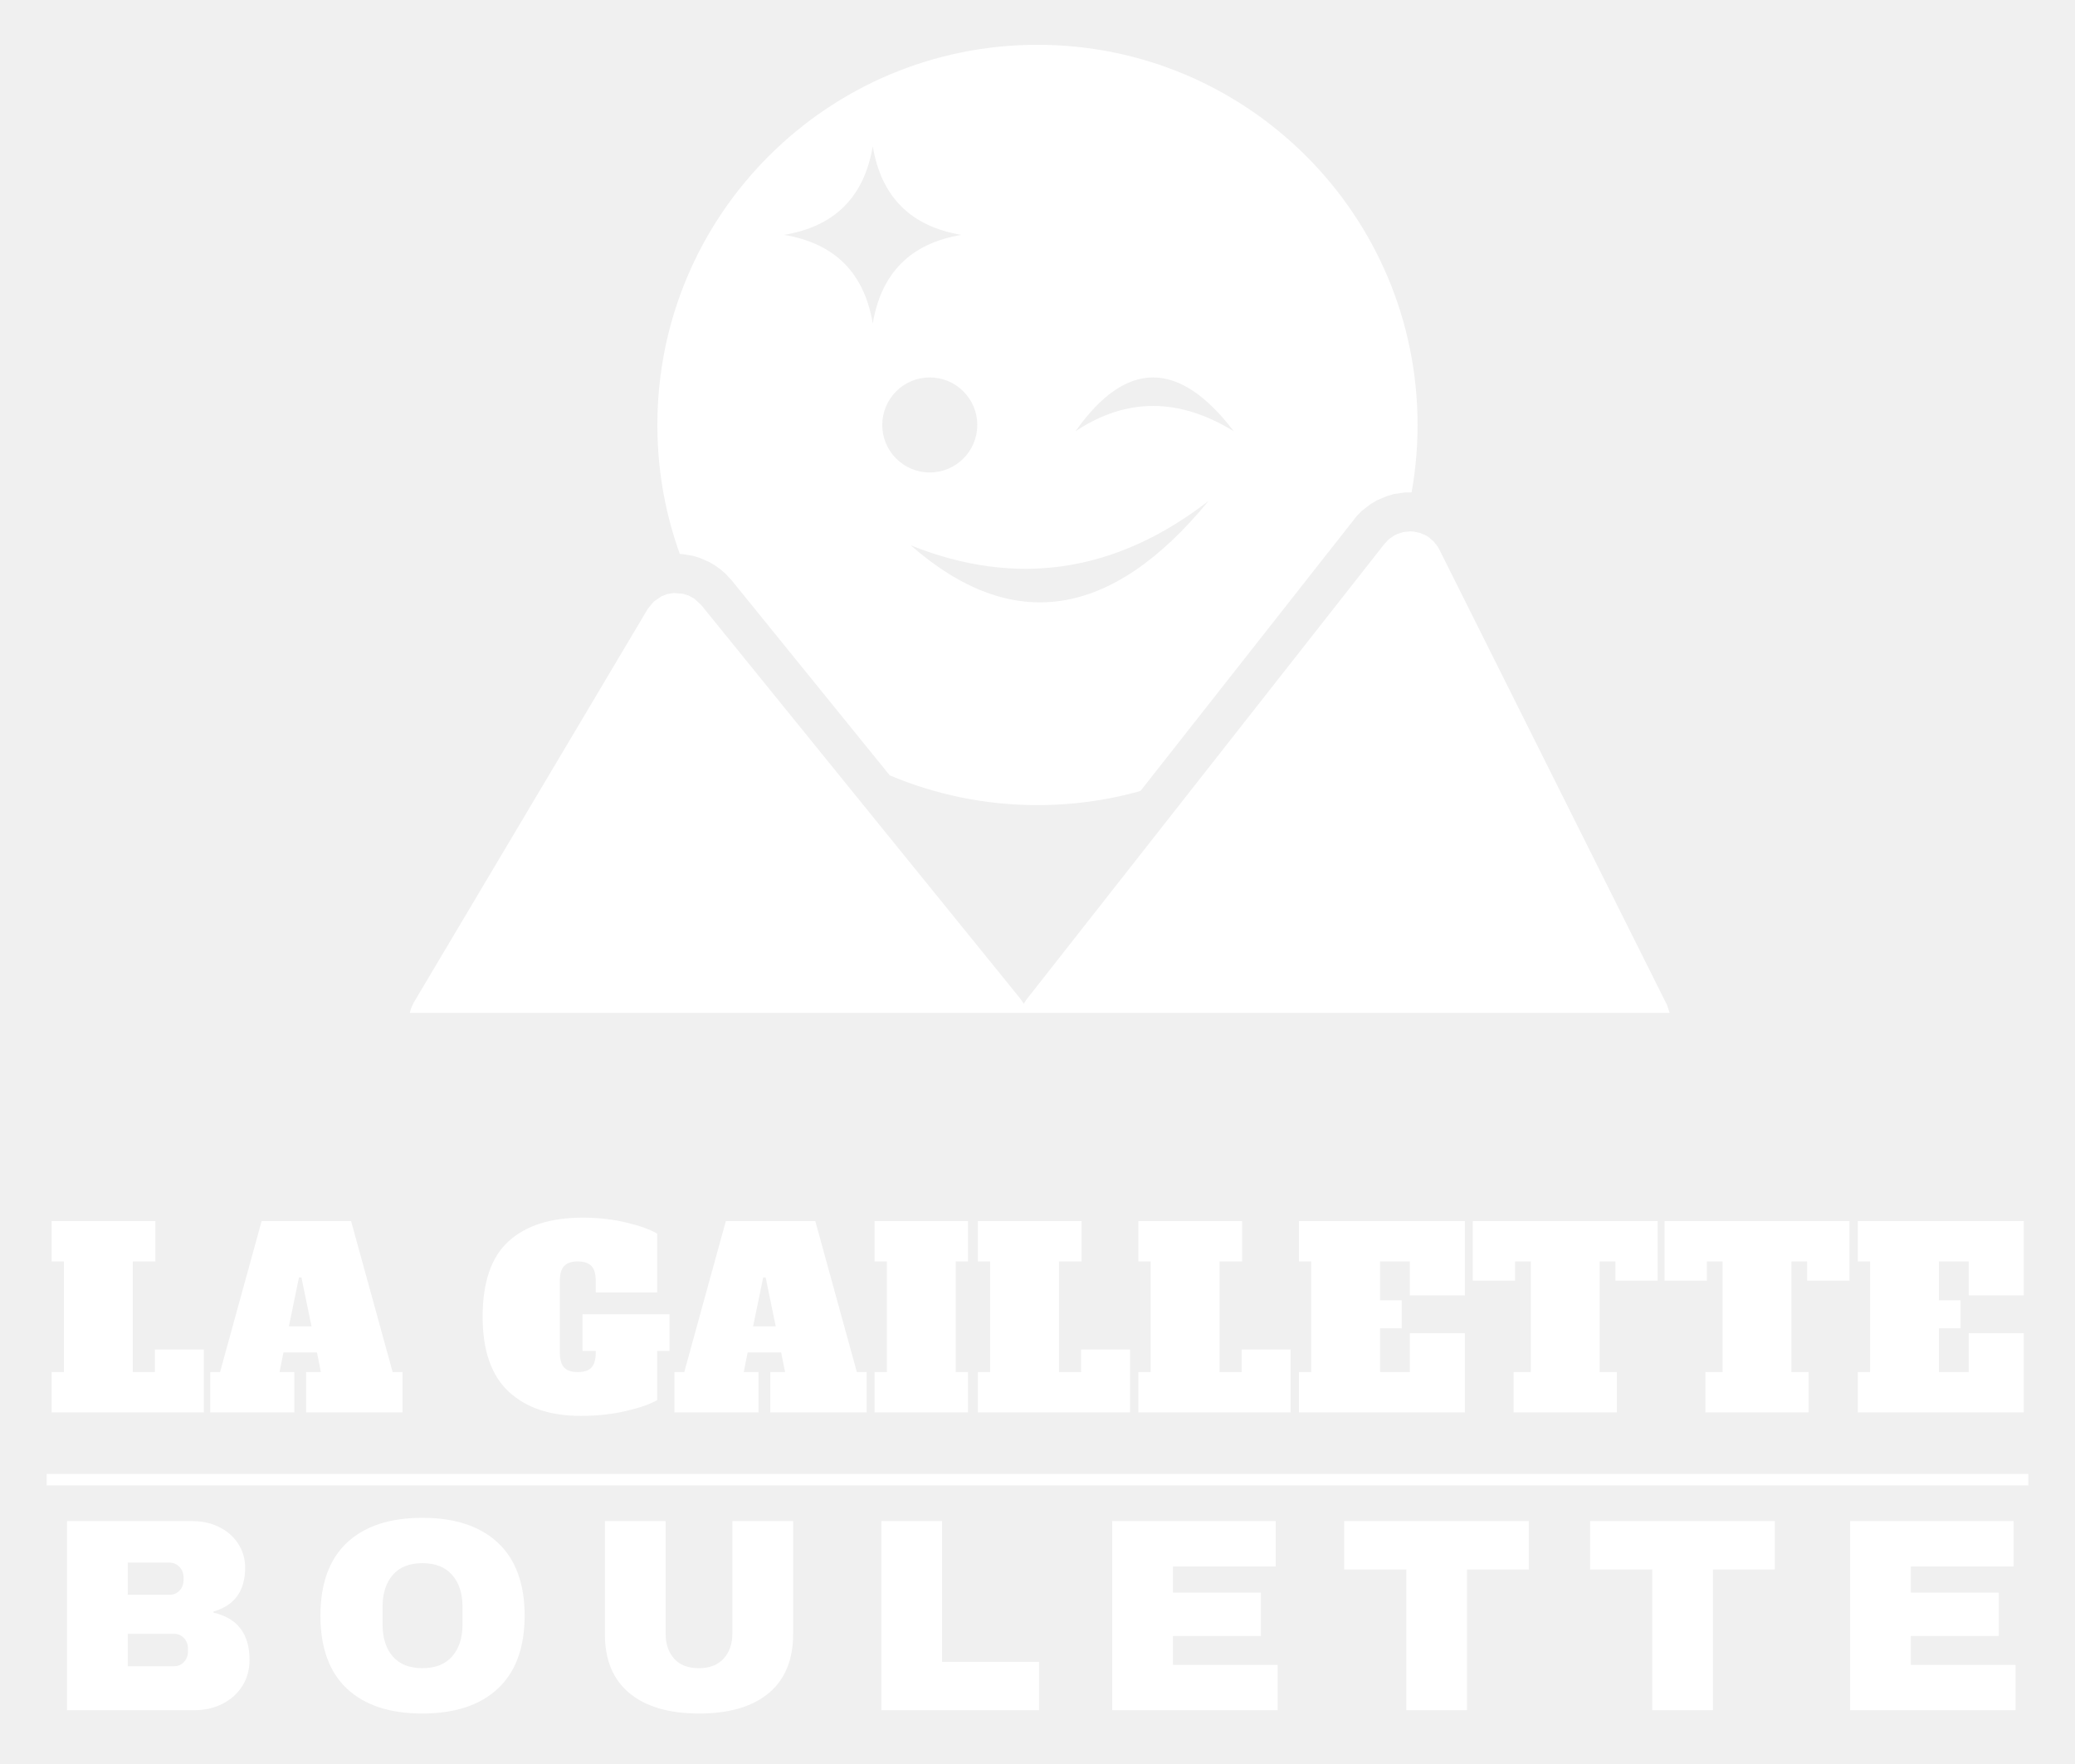
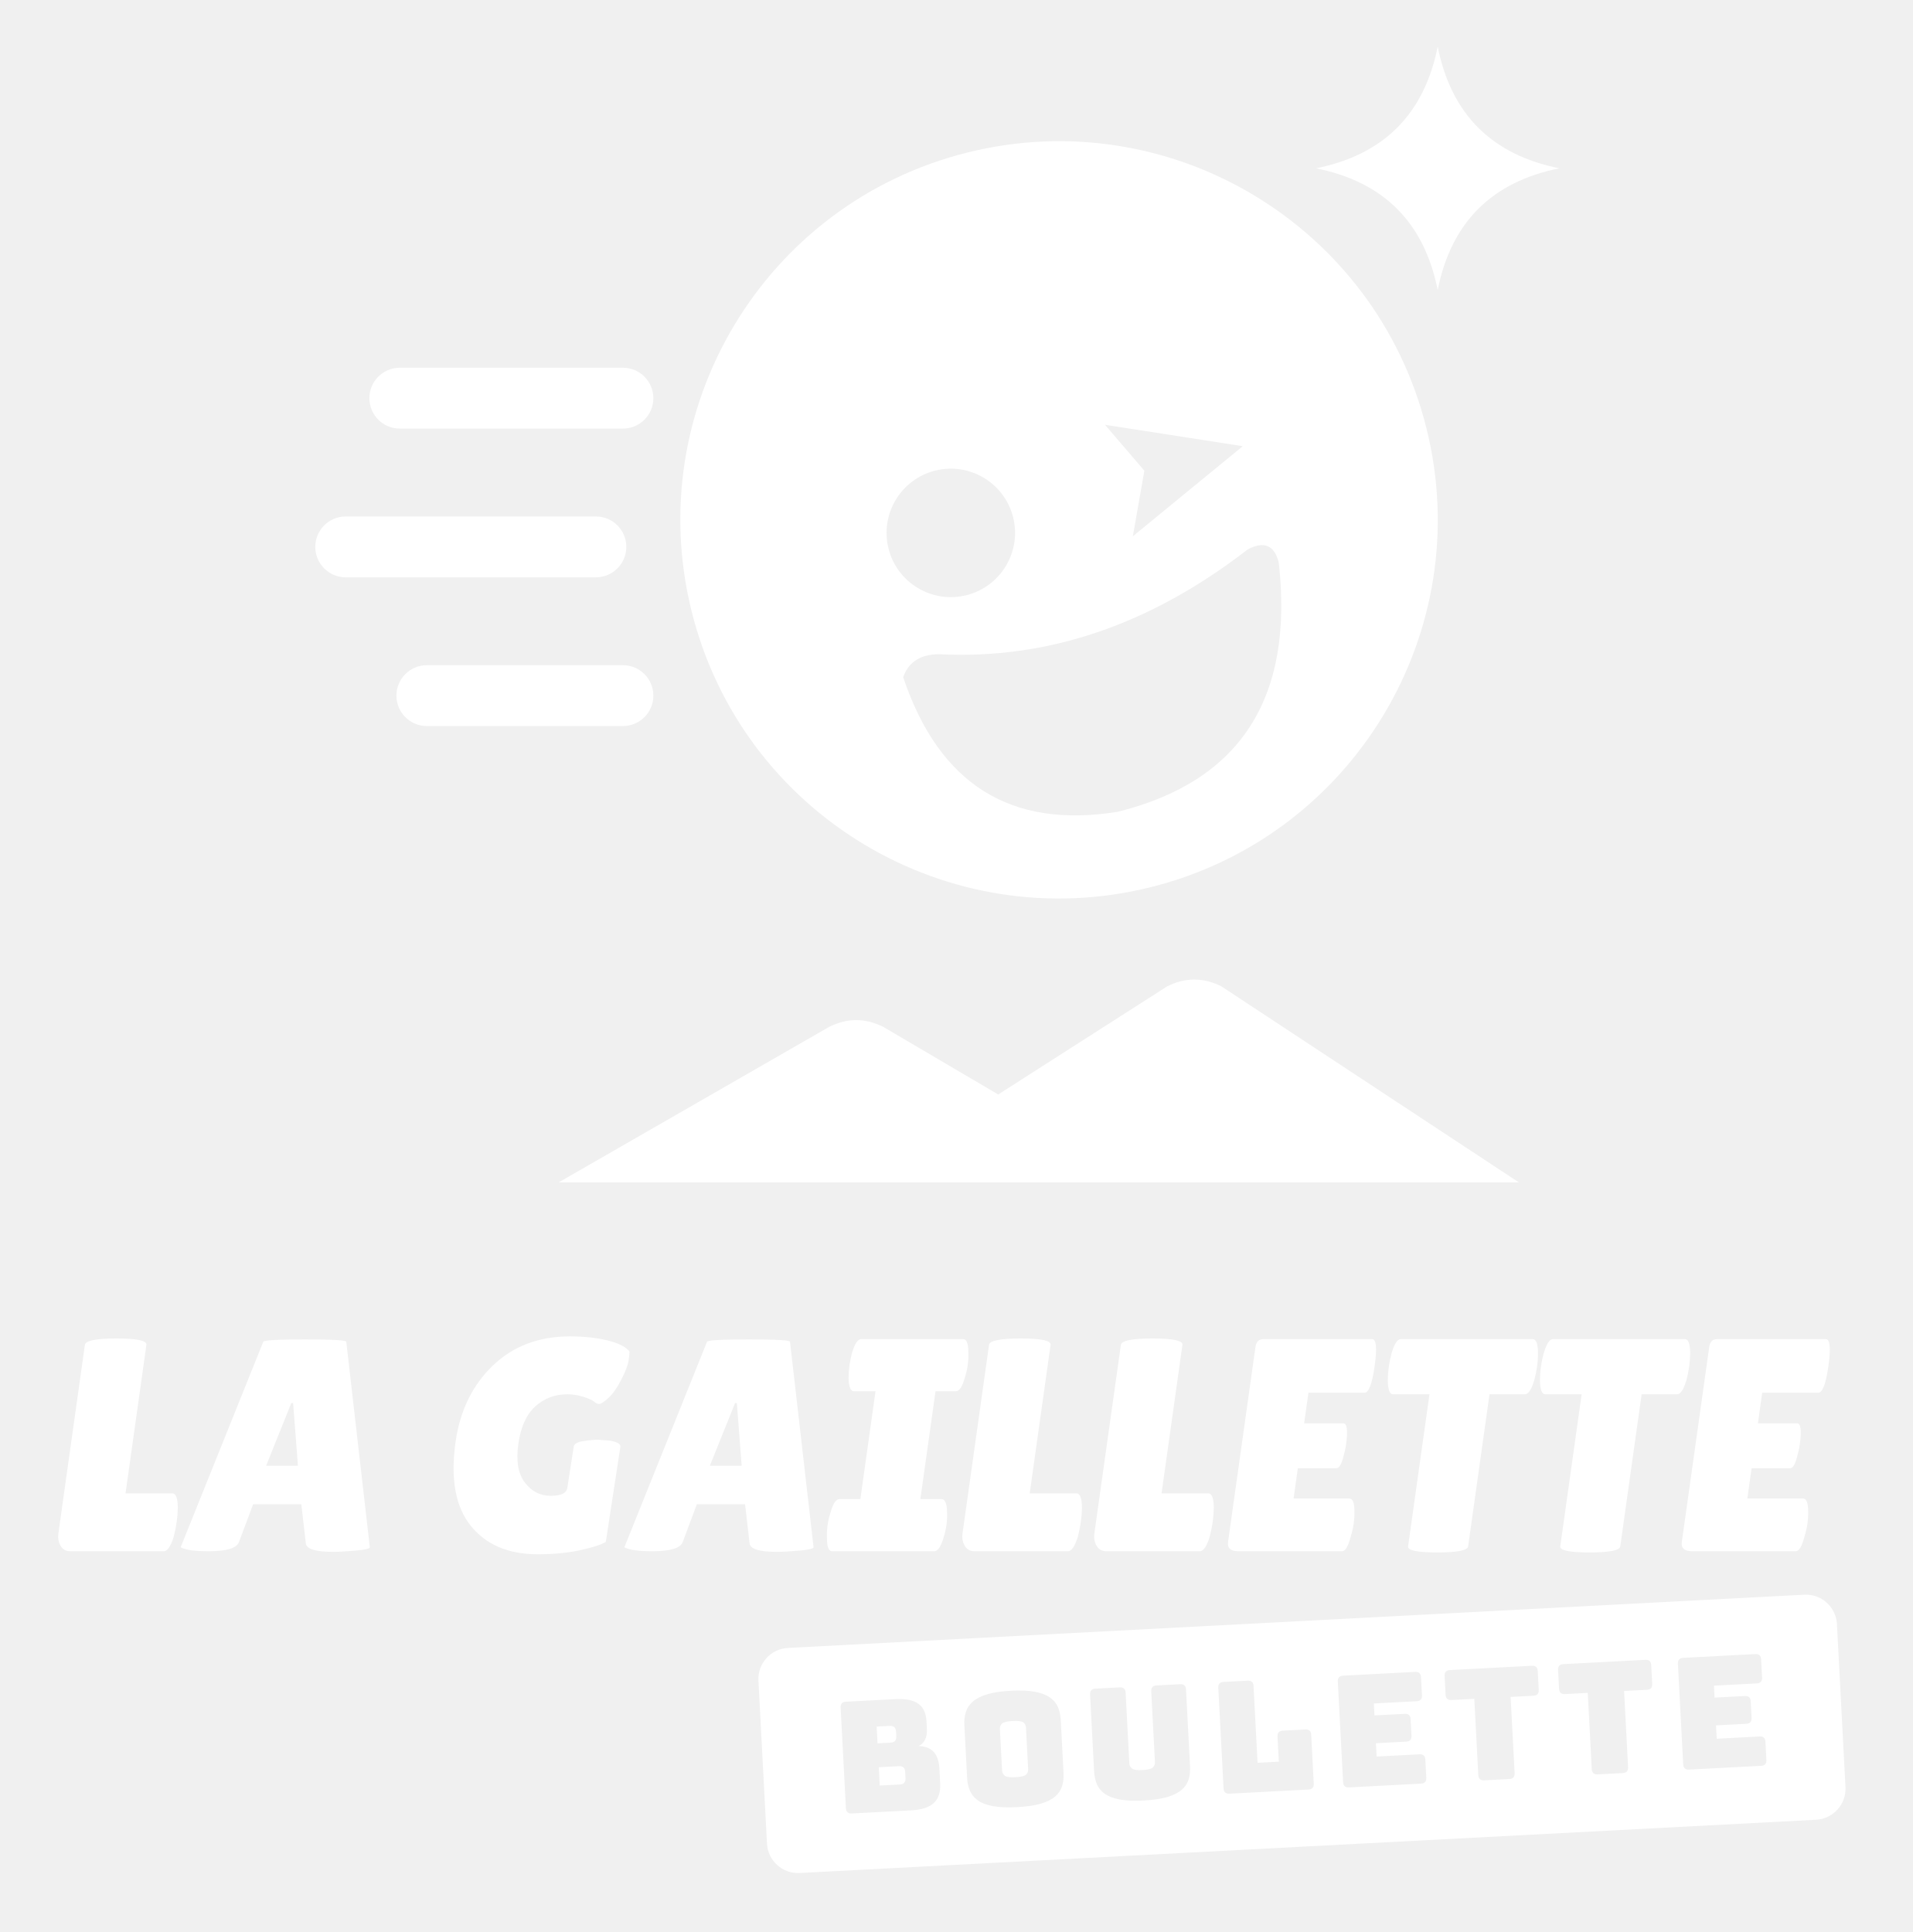
- <svg xmlns="http://www.w3.org/2000/svg" viewBox="0 0 539.8 459.1" width="540" height="459" role="img">
-   <g transform="translate(99.89 12) scale(1.7) translate(0 -36)">
-     <defs>
-       <clipPath id="clip-white">
-         <path d="M159.97 92.04 L159.71 88.12 L159.49 86.17 L159.2 84.23 L158.43 80.38 L157.96 78.47 L156.82 74.71 L156.15 72.86 L154.65 69.24 L153.81 67.46 L151.96 64 L149.89 60.67 L148.77 59.05 L146.38 55.94 L145.11 54.44 L143.79 52.98 L141.02 50.21 L139.56 48.89 L136.53 46.4 L134.95 45.23 L131.68 43.05 L128.28 41.08 L126.54 40.19 L122.96 38.57 L121.14 37.85 L117.42 36.58 L115.53 36.04 L113.62 35.57 L109.77 34.8 L105.88 34.29 L103.92 34.13 L101.96 34.03 L98.04 34.03 L94.12 34.29 L92.17 34.51 L88.29 35.15 L86.38 35.57 L84.47 36.04 L80.71 37.18 L78.86 37.85 L75.24 39.35 L71.72 41.08 L70 42.04 L68.32 43.05 L65.05 45.23 L61.94 47.62 L60.44 48.89 L58.98 50.21 L56.21 52.98 L54.89 54.44 L52.4 57.47 L50.11 60.67 L49.05 62.32 L47.08 65.72 L46.19 67.46 L44.57 71.04 L43.85 72.86 L43.18 74.71 L42.04 78.47 L41.15 82.29 L40.8 84.23 L40.51 86.17 L40.13 90.08 L40.03 92.04 L40.03 95.96 L40.29 99.88 L40.51 101.83 L41.15 105.71 L42.04 109.53 L43.37 113.8 L44.61 113.72 L45.66 113.77 L47.27 114.04 L48.29 114.35 L49.7 114.96 L50.61 115.49 L51.47 116.11 L52.26 116.8 L53.18 117.79 L79.64 150.43 L82.58 151.42 L84.47 151.96 L86.38 152.43 L90.23 153.2 L94.12 153.71 L96.08 153.87 L98.04 153.97 L101.96 153.97 L103.92 153.87 L107.83 153.49 L111.71 152.85 L113.95 152.35 L148.93 107.89 L149.71 107.11 L151.07 106.07 L152.03 105.51 L153.51 104.89 L154.57 104.58 L156.26 104.33 L157.87 104.33 L159.07 104.49 L159.49 101.83 L159.87 97.92 L159.97 95.96 Z" />
-       </clipPath>
-     </defs>
-     <g clip-path="url(#clip-white)">
-       <g transform="translate(100 94) scale(0.97) translate(-100 -100)">
-         <path d="M40 100 A60 60 0 1 1 160 100 A60 60 0 1 1 40 100 Z M75.5 100 A7.5 7.5 0 1 0 90.5 100 A7.5 7.5 0 1 0 75.5 100 Z M106 101 Q118 84 131 101 Q118 93 106 101 Z M80 119 Q104 140 127 112 Q105 129 80 119 Z M74 56 Q76 68 88 70 Q76 72 74 84 Q72 72 60 70 Q72 68 74 56 Z" fill="#ffffff" fill-rule="evenodd" />
-       </g>
+ <svg xmlns="http://www.w3.org/2000/svg" viewBox="0 0 491.75 497.26" width="492" height="497" role="img">
+   <g transform="translate(80.88 12) scale(1.74) translate(-2 -12)">
+     <path d="M14.5 59.5 H47.5 A4.5 4.5 0 0 1 47.5 68.5 H14.5 A4.5 4.5 0 0 1 14.5 59.5 Z" fill="#ffffff" />
+     <path d="M6.5 81.5 H43.5 A4.5 4.5 0 0 1 43.5 90.5 H6.5 A4.5 4.5 0 0 1 6.5 81.5 Z" fill="#ffffff" />
+     <path d="M18.5 103.5 H47.5 A4.5 4.5 0 0 1 47.5 112.5 H18.5 A4.5 4.5 0 0 1 18.5 103.5 Z" fill="#ffffff" />
+     <path d="M38 180 L78 157 Q82 155 86 157 L103 167 L128 151 Q132 149 136 151 L180 180 Z" fill="#ffffff" />
+     <path d="M56 82 A56 56 0 1 1 168 82 A56 56 0 1 1 56 82 Z M86.5 80 A9.5 9.5 0 1 0 105.5 80 A9.5 9.5 0 1 0 86.5 80 Z M122 70 L141 78 L122 87 L126 78 Z M84 99 Q86 96 90 97 Q113 104 138 93 Q142 92 142 96 Q138 126 110 126 Q86 124 84 99 Z" fill="#ffffff" fill-rule="evenodd" transform="rotate(-14 112 82)" />
+     <path d="M168 12 Q171 27 186 30 Q171 33 168 48 Q165 33 150 30 Q165 27 168 12 Z" fill="#ffffff" />
+   </g>
+   <g transform="translate(12 335.26)">
+     <g transform="skewX(-8) translate(8 0)">
+       <path d="M3.12 59.4V10.88Q3.12 9.24 11.04 9.24Q18.95 9.24 18.95 10.88V49.1H30.97Q32.37 49.1 32.92 52.77Q33.15 54.56 33.15 56.43Q33.15 58.31 32.92 60.26Q32.29 64 30.89 64H6.86Q5.15 64 4.13 62.6Q3.12 61.19 3.12 59.4Z M74.49 64.16Q67.7 64.16 67.16 61.97L64.58 51.91H52.18L49.92 61.58Q49.45 64 42.43 64Q38.69 64 36.89 63.57Q35.1 63.14 35.1 62.91L48.91 10.1Q48.91 9.48 59.59 9.48Q70.28 9.48 70.28 10.1L83.77 62.99Q83.77 63.53 80.18 63.84Q76.6 64.16 74.49 64.16ZM54.13 42H62.32L58.81 25.86H58.34Z M132.44 47.7 132.6 37.09Q132.6 36 134.86 35.65Q137.12 35.3 138.61 35.3L141.65 35.53Q144.61 36 144.61 37.17L144.3 61.58Q142.74 62.67 138.02 63.73Q133.3 64.78 127.22 64.78Q115.91 64.78 108.97 57.45Q102.02 50.12 102.02 35.92Q102.02 23.83 108.81 16.26Q115.6 8.7 127.61 8.7Q133.07 8.7 137.48 9.75Q141.88 10.8 143.52 12.6Q143.6 13.22 143.6 14.94Q143.6 16.65 142.43 19.81Q141.26 22.97 139.78 24.53Q138.29 26.09 137.63 26.09Q136.97 26.09 136.23 25.51Q135.49 24.92 133.3 24.26Q131.12 23.6 129.09 23.6Q124.25 23.6 121.25 26.72Q118.25 29.84 118.25 36.39Q118.25 42.94 121.33 46.33Q124.41 49.73 128.43 49.73Q132.44 49.73 132.44 47.7Z M188.68 64.16Q181.9 64.16 181.35 61.97L178.78 51.91H166.37L164.11 61.58Q163.64 64 156.62 64Q152.88 64 151.09 63.57Q149.29 63.14 149.29 62.91L163.1 10.1Q163.1 9.48 173.78 9.48Q184.47 9.48 184.47 10.1L197.96 62.99Q197.96 63.53 194.38 63.84Q190.79 64.16 188.68 64.16ZM168.32 42H176.51L173 25.86H172.54Z M208.26 50.58V22.82H202.72Q201.4 22.82 200.85 19.46Q200.62 17.82 200.62 16.11Q200.62 14.39 200.85 12.75Q201.4 9.4 202.72 9.4H228.93Q230.26 9.4 230.72 12.75Q231.04 14.39 231.04 16.11Q231.04 17.82 230.72 19.46Q230.26 22.82 228.93 22.82H223.7V50.58H229.16Q230.49 50.58 231.04 53.94Q231.35 55.58 231.35 57.29Q231.35 59.01 231.04 60.65Q230.49 64 229.16 64H202.88Q201.55 64 201.08 60.65Q200.77 59.01 200.77 57.29Q200.77 55.58 201.08 53.94Q201.55 50.58 202.88 50.58Z M235.79 59.4V10.88Q235.79 9.24 243.71 9.24Q251.63 9.24 251.63 10.88V49.1H263.64Q265.04 49.1 265.59 52.77Q265.82 54.56 265.82 56.43Q265.82 58.31 265.59 60.26Q264.97 64 263.56 64H239.54Q237.82 64 236.81 62.6Q235.79 61.19 235.79 59.4Z M269.72 59.4V10.88Q269.72 9.24 277.64 9.24Q285.56 9.24 285.56 10.88V49.1H297.57Q298.97 49.1 299.52 52.77Q299.75 54.56 299.75 56.43Q299.75 58.31 299.52 60.26Q298.9 64 297.49 64H273.47Q271.75 64 270.74 62.6Q269.72 61.19 269.72 59.4Z M329.78 31.08Q331.27 31.08 331.27 36.54Q331.27 38.18 330.92 40.41Q330.56 42.63 329.63 42.63H319.72V50.43H334.07Q335.4 50.43 335.87 53.86Q336.1 55.34 336.1 57.02Q336.1 58.7 335.63 61.35Q335.17 64 334.07 64H307.4Q304.43 64 304.43 61.58V11.43Q304.43 9.4 306.23 9.4H334.15Q335.79 9.4 335.79 16.3Q335.79 23.21 334.15 23.21H319.72V31.08Z M366.37 62.75Q366.37 64.31 358.64 64.31Q350.92 64.31 350.92 62.75V23.6H341.56Q340.24 23.6 339.69 20.01Q339.46 18.29 339.46 16.5Q339.46 14.7 339.69 12.99Q340.24 9.4 341.56 9.4H375.49Q376.82 9.4 377.36 12.99Q377.6 14.7 377.6 16.5Q377.6 18.29 377.36 20.01Q376.82 23.6 375.49 23.6H366.37Z M405.52 62.75Q405.52 64.31 397.8 64.31Q390.08 64.31 390.08 62.75V23.6H380.72Q379.39 23.6 378.85 20.01Q378.61 18.29 378.61 16.5Q378.61 14.7 378.85 12.99Q379.39 9.4 380.72 9.4H414.65Q415.97 9.4 416.52 12.99Q416.75 14.7 416.75 16.5Q416.75 18.29 416.52 20.01Q415.97 23.6 414.65 23.6H405.52Z M446.55 31.08Q448.03 31.08 448.03 36.54Q448.03 38.18 447.68 40.41Q447.33 42.63 446.39 42.63H436.49V50.43H450.84Q452.17 50.43 452.63 53.86Q452.87 55.34 452.87 57.02Q452.87 58.7 452.4 61.35Q451.93 64 450.84 64H424.16Q421.2 64 421.2 61.58V11.43Q421.2 9.4 422.99 9.4H450.92Q452.56 9.4 452.56 16.3Q452.56 23.21 450.92 23.21H436.49V31.08Z" fill="#ffffff" />
    </g>
-     <path d="M196.8 184 L196.38 182.76 L161.53 113.06 L161.28 112.62 L160.66 111.83 L159.9 111.18 L159.47 110.91 L158.55 110.52 L157.56 110.32 L157.06 110.29 L156.06 110.39 L155.1 110.69 L154.65 110.91 L153.82 111.48 L153.13 112.2 L98.36 181.91 L97.9 182.61 L97.39 181.85 L48.52 121.57 L47.46 120.6 L46.62 120.13 L45.7 119.84 L44.27 119.73 L43.32 119.89 L42.43 120.23 L41.24 121.05 L40.33 122.16 L4.49 182.44 L4.07 183.35 L3.9 184 Z" fill="#ffffff" />
-   </g>
-   <g transform="translate(12 303.6)">
-     <path d="M1.28 64V53.5H4.48V24.7H1.28V14.21H28.29V24.7H22.4V53.5H28.16V47.62H40.9V64Z M90.05 53.5H92.61V64H67.52V53.5H71.36L70.34 48.38H61.63L60.61 53.5H64.45V64H42.56V53.5H45.12L55.94 14.21H79.23ZM63.04 41.6H68.93L66.3 28.86H65.66Z M162.11 48H158.91V60.8Q156.1 62.4 150.69 63.65Q145.28 64.9 139.01 64.9Q127.04 64.9 120.26 58.59Q113.47 52.29 113.47 39.1Q113.47 25.6 120.22 19.46Q126.98 13.31 139.52 13.31Q145.6 13.31 150.91 14.59Q156.22 15.87 158.91 17.47V32.77H142.91V29.76Q142.91 27.07 141.79 25.89Q140.67 24.7 138.24 24.7Q135.81 24.7 134.69 25.89Q133.57 27.07 133.57 29.76V48.45Q133.57 51.14 134.69 52.32Q135.81 53.5 138.24 53.5Q140.67 53.5 141.79 52.32Q142.91 51.14 142.91 48.45V48H139.46V38.46H162.11Z M210.88 53.5H213.44V64H188.35V53.5H192.19L191.17 48.38H182.46L181.44 53.5H185.28V64H163.39V53.5H165.95L176.77 14.21H200.06ZM183.87 41.6H189.76L187.14 28.86H186.5Z M215.49 64V53.5H218.69V24.7H215.49V14.21H239.81V24.7H236.61V53.5H239.81V64Z M242.37 64V53.5H245.57V24.7H242.37V14.21H269.38V24.7H263.49V53.5H269.25V47.62H281.98V64Z M284.16 64V53.5H287.36V24.7H284.16V14.21H311.17V24.7H305.28V53.5H311.04V47.62H323.78V64Z M325.95 64V53.5H329.15V24.7H325.95V14.21H369.15V33.54H354.82V24.7H347.07V34.82H352.7V42.11H347.07V53.5H354.82V43.39H369.15V64Z M419.33 29.7H408.32V24.7H404.22V53.5H408.7V64H381.82V53.5H386.3V24.7H382.21V29.7H371.2V14.21H419.33Z M469.25 29.7H458.24V24.7H454.14V53.5H458.62V64H431.74V53.5H436.22V24.7H432.13V29.7H421.12V14.21H469.25Z M471.42 64V53.5H474.62V24.7H471.42V14.21H514.62V33.54H500.29V24.7H492.54V34.82H498.18V42.11H492.54V53.5H500.29V43.39H514.62V64Z" fill="#ffffff" />
-     <path d="M51.65 104.38Q51.65 113.46 43.42 115.82V116.11Q52.79 118.25 52.79 128.41Q52.79 132.27 50.89 135.24Q49 138.21 45.71 139.86Q42.42 141.5 38.48 141.5H5.29V92.29H38.05Q41.77 92.29 44.89 93.83Q48 95.36 49.82 98.15Q51.65 100.94 51.65 104.38ZM21.1 111.46H31.97Q33.55 111.46 34.59 110.35Q35.62 109.24 35.62 107.6V106.88Q35.62 105.31 34.55 104.2Q33.48 103.09 31.97 103.09H21.1ZM21.1 130.06H33.12Q34.69 130.06 35.73 128.95Q36.77 127.84 36.77 126.19V125.48Q36.77 123.83 35.73 122.73Q34.69 121.62 33.12 121.62H21.1Z M124.4 116.9Q124.4 129.34 117.46 135.85Q110.52 142.36 97.79 142.36Q85.06 142.36 78.15 135.89Q71.25 129.41 71.25 116.9Q71.25 104.38 78.15 97.9Q85.06 91.43 97.79 91.43Q110.52 91.43 117.46 97.94Q124.4 104.45 124.4 116.9ZM87.42 114.61V119.18Q87.42 124.41 90.06 127.48Q92.71 130.56 97.79 130.56Q102.87 130.56 105.55 127.48Q108.23 124.41 108.23 119.18V114.61Q108.23 109.38 105.55 106.31Q102.87 103.23 97.79 103.23Q92.71 103.23 90.06 106.31Q87.42 109.38 87.42 114.61Z M169.83 142.36Q158.09 142.36 151.69 137.07Q145.29 131.77 145.29 121.69V92.29H161.1V121.47Q161.1 125.62 163.32 128.09Q165.53 130.56 169.75 130.56Q173.97 130.56 176.23 128.05Q178.48 125.55 178.48 121.47V92.29H194.29V121.69Q194.29 131.77 187.92 137.07Q181.56 142.36 169.83 142.36Z M217.26 92.29H233.06V128.91H258.31V141.5H217.26Z M277.35 92.29H319.91V104.09H293.16V110.89H316.05V122.19H293.16V129.7H320.41V141.5H277.35Z M369.7 104.88V141.5H353.89V104.88H337.72V92.29H385.79V104.88Z M433.72 104.88V141.5H417.92V104.88H401.75V92.29H449.82V104.88Z M469.42 92.29H511.98V104.09H485.23V110.89H508.12V122.19H485.23V129.7H512.49V141.5H469.42Z" fill="#ffffff" />
-     <rect x="0" y="80" width="515.8" height="3" fill="#ffffff" />
+     <g transform="rotate(-3 322.79 111)">
+       <path d="M191.83 82 H453.75 A8 8 0 0 1 461.75 90 V132 A8 8 0 0 1 453.75 140 H191.83 A8 8 0 0 1 183.83 132 V90 A8 8 0 0 1 191.83 82 Z M221.39 125.4H206.03Q204.59 125.4 204.59 123.96V98.04Q204.59 96.6 206.03 96.6H218.79Q222.71 96.6 224.59 98.08Q226.47 99.56 226.47 102.72V104.64Q226.47 107.96 224.11 108.96Q226.71 109.2 227.93 110.7Q229.15 112.2 229.15 115.16V118.84Q229.15 122.2 227.27 123.8Q225.39 125.4 221.39 125.4ZM213.59 113.88V118.6H218.79Q220.31 118.6 220.31 117V115.44Q220.31 113.88 218.79 113.88ZM213.59 103.4V107.72H216.99Q218.51 107.72 218.51 106.12V105Q218.51 103.4 216.99 103.4Z M260.99 117.84Q260.99 119.68 260.45 121.18Q259.91 122.68 258.55 123.76Q257.19 124.84 254.77 125.42Q252.35 126 248.59 126Q244.83 126 242.41 125.42Q239.99 124.84 238.63 123.76Q237.27 122.68 236.71 121.18Q236.15 119.68 236.15 117.84V104.2Q236.15 102.36 236.71 100.86Q237.27 99.36 238.63 98.28Q239.99 97.2 242.41 96.6Q244.83 96 248.59 96Q252.35 96 254.77 96.6Q257.19 97.2 258.55 98.28Q259.91 99.36 260.45 100.86Q260.99 102.36 260.99 104.2ZM245.23 116.4Q245.23 117.2 245.83 117.74Q246.43 118.28 248.59 118.28Q250.79 118.28 251.37 117.74Q251.95 117.2 251.95 116.4V105.64Q251.95 104.84 251.37 104.32Q250.79 103.8 248.59 103.8Q246.43 103.8 245.83 104.32Q245.23 104.84 245.23 105.64Z M293.59 117.84Q293.59 119.68 293.05 121.18Q292.51 122.68 291.13 123.76Q289.75 124.84 287.35 125.42Q284.95 126 281.23 126Q277.51 126 275.11 125.42Q272.71 124.84 271.33 123.76Q269.95 122.68 269.41 121.18Q268.87 119.68 268.87 117.84V98.04Q268.87 96.6 270.31 96.6H276.59Q278.03 96.6 278.03 98.04V116.28Q278.03 117.08 278.63 117.62Q279.23 118.16 281.31 118.16Q283.43 118.16 284.03 117.62Q284.63 117.08 284.63 116.28V98.04Q284.63 96.6 286.07 96.6H292.15Q293.59 96.6 293.59 98.04Z M323.71 125.4H303.35Q301.91 125.4 301.91 123.96V98.04Q301.91 96.6 303.35 96.6H309.55Q310.99 96.6 310.99 98.04V117.84H316.47V111.36Q316.47 109.92 317.91 109.92H323.71Q325.15 109.92 325.15 111.36V123.96Q325.15 125.4 323.71 125.4Z M352.71 125.4H334.15Q332.71 125.4 332.71 123.96V98.04Q332.71 96.6 334.15 96.6H352.71Q354.15 96.6 354.15 98.04V102.72Q354.15 104.16 352.71 104.16H341.67V107.24H349.47Q350.91 107.24 350.91 108.68V112.96Q350.91 114.4 349.47 114.4H341.67V117.84H352.71Q354.15 117.84 354.15 119.28V123.96Q354.15 125.4 352.71 125.4Z M375.47 125.4H368.99Q367.55 125.4 367.55 123.96V104.32H361.67Q360.23 104.32 360.23 102.88V98.04Q360.23 96.6 361.67 96.6H382.79Q384.23 96.6 384.23 98.04V102.88Q384.23 104.32 382.79 104.32H376.91V123.96Q376.91 125.4 375.47 125.4Z M404.71 125.4H398.23Q396.79 125.4 396.79 123.96V104.32H390.91Q389.47 104.32 389.47 102.88V98.04Q389.47 96.6 390.91 96.6H412.03Q413.47 96.6 413.47 98.04V102.88Q413.47 104.32 412.03 104.32H406.15V123.96Q406.15 125.4 404.71 125.4Z M440.35 125.4H421.79Q420.35 125.4 420.35 123.96V98.04Q420.35 96.6 421.79 96.6H440.35Q441.79 96.6 441.79 98.04V102.72Q441.79 104.16 440.35 104.16H429.31V107.24H437.11Q438.55 107.24 438.55 108.68V112.96Q438.55 114.4 437.11 114.4H429.31V117.84H440.35Q441.79 117.84 441.79 119.28V123.96Q441.79 125.4 440.35 125.4Z" fill="#ffffff" fill-rule="evenodd" />
+     </g>
  </g>
</svg>
